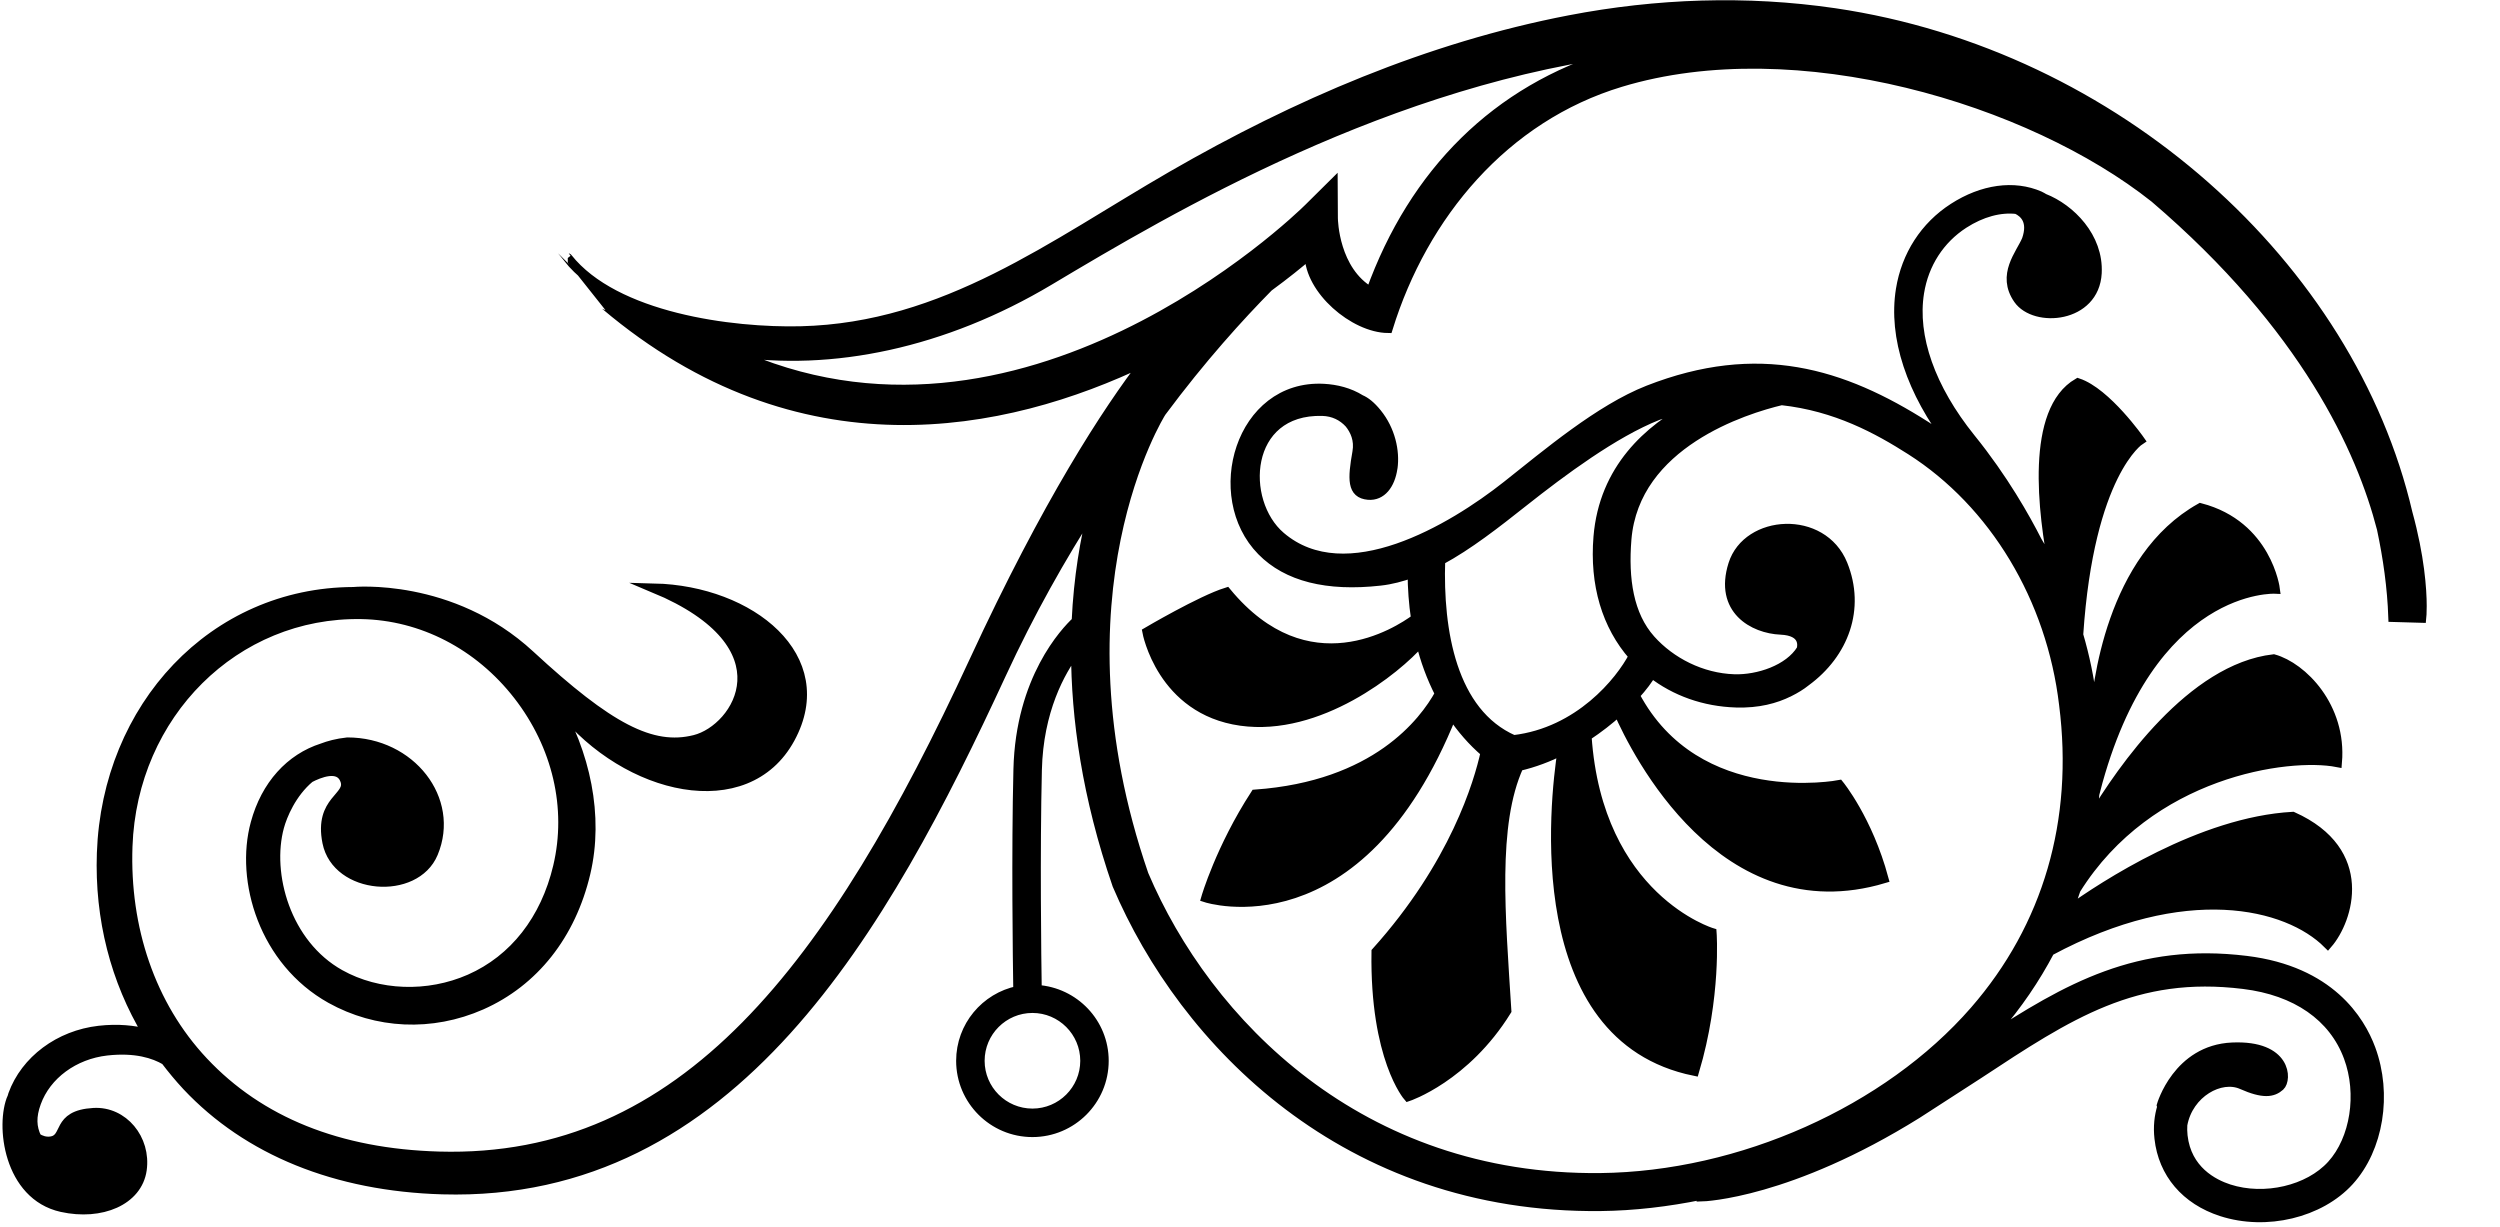
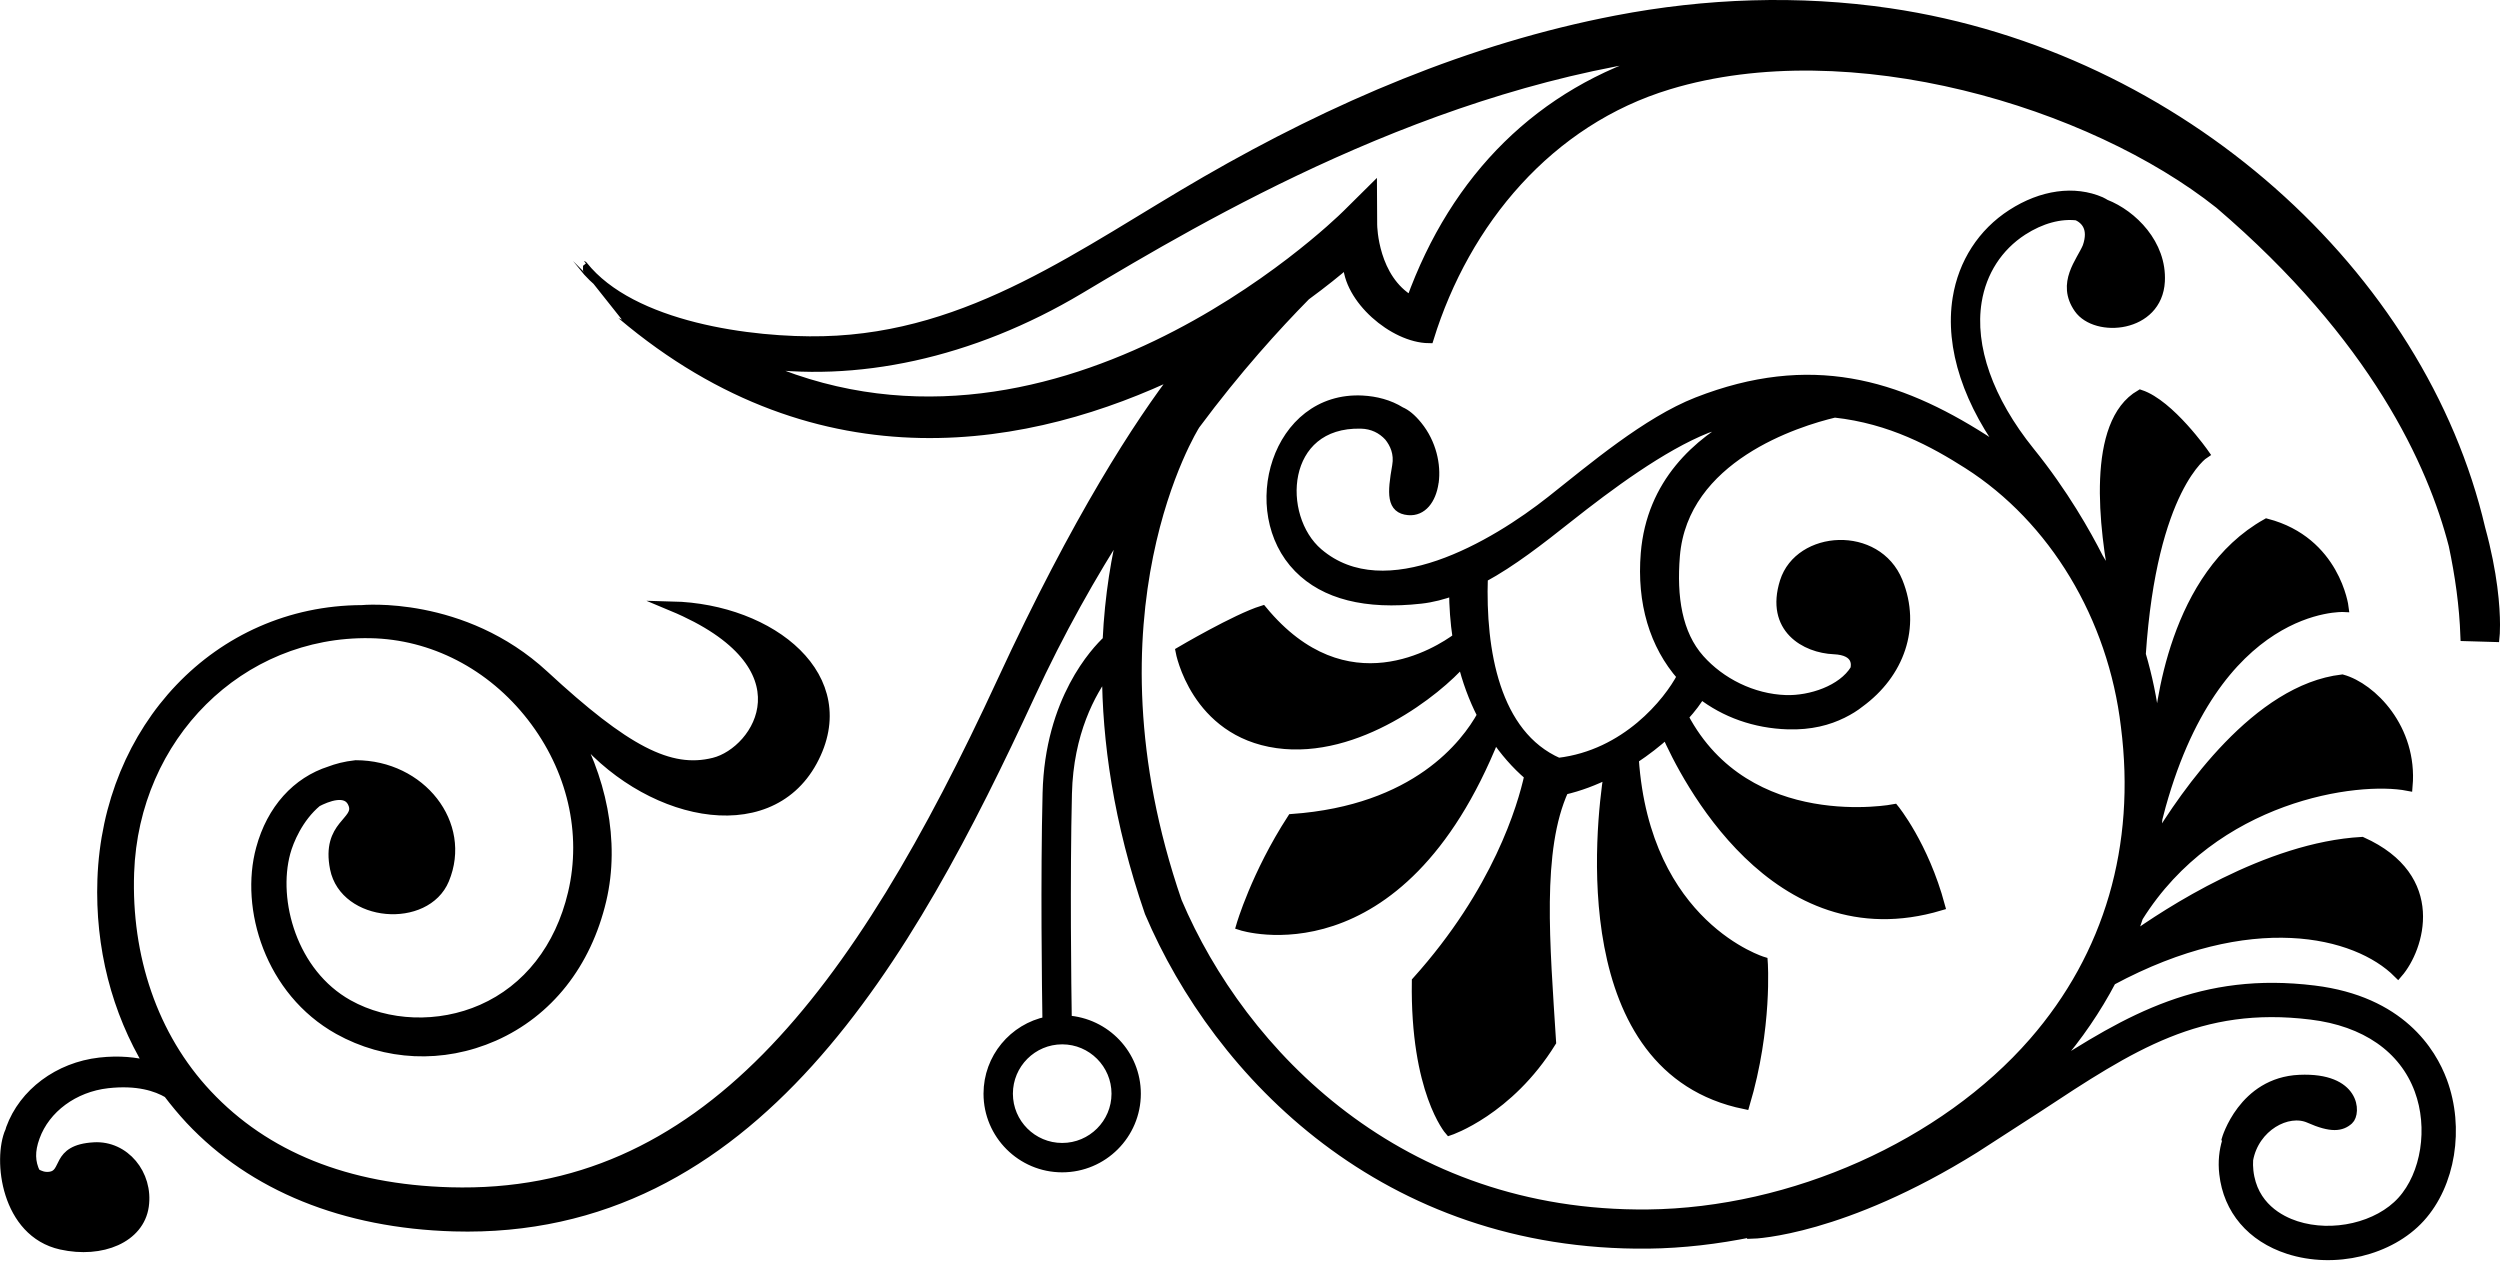
- <svg xmlns="http://www.w3.org/2000/svg" version="1.1" id="svg2" xml:space="preserve" width="141.693" height="69.493" viewBox="0 0 141.693 69.493">
+ <svg xmlns="http://www.w3.org/2000/svg" version="1.1" id="svg2" xml:space="preserve" width="137.402" height="69.263" viewBox="0 0 137.402 69.263">
  <defs id="defs6" />
-   <g id="g10" transform="matrix(1.333333,0,0,-1.333333,0,69.49333)">
+   <g id="g10" transform="matrix(1.333333,0,0,-1.333333,-0.1365863,69.47987)">
    <g id="g12" transform="translate(72,-19.878)">
      <g id="g14" transform="translate(-71.694,20.243)">
        <g id="g16">
          <g id="g18">
            <path d="M 5.953,7.822 C 5.393,7.966 4.721,8.045 3.907,7.953 2.211,7.761 0.772,6.688 0.241,5.222 0.228,5.185 0.222,5.147 0.209,5.11 c 0,0.003 0,0.005 -0.002,0.006 C -0.306,3.944 0.038,0.942 2.315,0.435 3.998,0.062 5.544,0.717 5.731,2.025 5.918,3.339 4.932,4.534 3.672,4.459 2.032,4.366 2.595,3.339 1.844,3.245 1.627,3.216 1.432,3.285 1.26,3.39 1.041,3.838 1.024,4.294 1.238,4.881 1.665,6.064 2.841,6.928 4.23,7.086 5.465,7.224 6.248,6.96 6.724,6.681 7.009,6.307 7.31,5.942 7.635,5.593 10.22,2.84 13.977,1.315 18.502,1.185 c 12.343,-0.352 18.762,11.103 23.76,21.915 1.208,2.616 2.544,4.978 3.894,7.077 -0.344,-1.35 -0.622,-2.965 -0.709,-4.829 -0.472,-0.442 -2.382,-2.451 -2.475,-6.294 -0.088,-3.536 -0.026,-8.131 -0.006,-9.41 -1.384,-0.285 -2.429,-1.512 -2.429,-2.982 0,-1.678 1.365,-3.042 3.043,-3.042 1.678,0 3.043,1.363 3.043,3.042 0,1.613 -1.261,2.923 -2.846,3.026 -0.021,1.31 -0.078,5.851 0.006,9.344 0.061,2.518 0.982,4.181 1.638,5.056 0.003,-2.846 0.462,-6.187 1.758,-9.949 C 50.019,7.457 56.906,0.36 67.736,0.475 69.154,0.491 70.588,0.661 72.002,0.95 l 0.003,-0.069 c 0.15,0.003 3.752,0.144 9.183,3.526 l 2.6,1.68 C 87.658,8.638 90.457,10.482 95.063,9.915 97.298,9.642 98.882,8.542 99.521,6.819 100.1,5.257 99.799,3.328 98.807,2.237 97.833,1.163 95.954,0.726 94.438,1.216 c -0.659,0.214 -1.79,0.792 -1.954,2.258 -0.019,0.168 -0.019,0.32 -0.011,0.466 0.248,1.365 1.621,2.109 2.515,1.71 0.914,-0.405 1.32,-0.339 1.624,-0.067 0.304,0.27 0.304,1.76 -2.029,1.658 -2.334,-0.101 -3.01,-2.47 -3.01,-2.47 l 0.019,-0.066 c -0.12,-0.394 -0.174,-0.838 -0.117,-1.341 0.165,-1.486 1.13,-2.619 2.65,-3.112 1.901,-0.616 4.186,-0.069 5.432,1.302 1.254,1.378 1.629,3.69 0.914,5.619 -0.45,1.213 -1.734,3.314 -5.285,3.75 -4.605,0.565 -7.589,-1.133 -11.101,-3.429 0.155,0.165 0.312,0.326 0.458,0.491 0.906,1.043 1.667,2.163 2.286,3.339 5.739,3.086 10.096,2.026 11.813,0.31 0.878,1.016 1.824,3.925 -1.488,5.413 -3.891,-0.216 -8.03,-2.93 -9.543,-4.016 0.117,0.299 0.226,0.603 0.325,0.91 3.125,5.002 9.026,5.808 11.111,5.405 0.203,2.368 -1.488,4.058 -2.704,4.397 -3.488,-0.403 -6.443,-4.656 -7.717,-6.781 0.054,0.406 0.096,0.818 0.123,1.232 0.006,-0.019 0.01,-0.046 0.016,-0.066 2.299,8.861 7.643,8.589 7.643,8.589 0,0 -0.338,2.707 -3.179,3.451 -3.805,-2.131 -4.413,-7.543 -4.51,-9.099 -0.026,0.293 -0.056,0.586 -0.093,0.883 -0.112,0.963 -0.309,1.904 -0.578,2.818 0.459,6.888 2.611,8.274 2.611,8.274 0,0 -1.419,2.029 -2.638,2.435 -2.024,-1.173 -1.528,-5.439 -1.005,-8.051 -0.222,0.453 -0.462,0.898 -0.723,1.326 -0.494,0.973 -1.432,2.65 -2.827,4.374 -1.707,2.12 -2.483,4.319 -2.182,6.189 0.198,1.23 0.869,2.266 1.883,2.923 0.76,0.49 1.55,0.701 2.254,0.618 0.334,-0.158 0.69,-0.507 0.419,-1.291 -0.253,-0.61 -1.085,-1.494 -0.355,-2.538 0.71,-1.014 3.246,-0.81 3.349,1.117 0.082,1.53 -1.134,2.744 -2.254,3.181 -0.062,0.032 -0.115,0.075 -0.181,0.101 -1.096,0.477 -2.434,0.291 -3.67,-0.506 -1.213,-0.781 -2.01,-2.016 -2.245,-3.472 -0.326,-2.026 0.446,-4.347 2.157,-6.57 -0.347,0.269 -0.701,0.528 -1.074,0.765 -3.57,2.274 -7.141,3.355 -11.808,1.53 -2.074,-0.813 -4.323,-2.722 -6.022,-4.066 -2.322,-1.835 -6.83,-4.526 -9.603,-2.157 -1.746,1.49 -1.557,5.41 1.77,5.323 0.47,-0.013 0.854,-0.202 1.146,-0.52 0.234,-0.291 0.424,-0.696 0.331,-1.219 -0.202,-1.149 -0.23,-1.765 0.474,-1.827 0.565,-0.05 0.938,0.446 1.04,1.131 0.01,0.01 0.006,0.016 0.006,0.024 0.098,0.71 -0.094,1.613 -0.674,2.328 -0.258,0.318 -0.488,0.496 -0.693,0.582 -0.482,0.302 -1.037,0.438 -1.574,0.467 -3.558,0.187 -4.922,-4.581 -2.635,-6.906 1.078,-1.098 2.773,-1.528 5.037,-1.275 0.466,0.051 0.918,0.173 1.365,0.333 0.006,-0.651 0.05,-1.301 0.147,-1.938 -0.778,-0.574 -4.595,-3.042 -8.04,1.126 -1.082,-0.336 -3.381,-1.69 -3.381,-1.69 0,0 0.608,-3.315 3.99,-3.787 3.302,-0.462 6.6,2.166 7.635,3.36 0.187,-0.77 0.456,-1.504 0.81,-2.195 -0.67,-1.216 -2.717,-3.912 -7.835,-4.277 -1.49,-2.301 -2.098,-4.397 -2.098,-4.397 0,0 6.506,-2.118 10.464,7.774 0.395,-0.584 0.856,-1.125 1.411,-1.598 -0.28,-1.277 -1.302,-4.766 -4.638,-8.477 -0.067,-4.531 1.354,-6.154 1.354,-6.154 0,0 2.435,0.81 4.194,3.65 -0.254,4.056 -0.606,7.917 0.518,10.392 0.648,0.149 1.266,0.387 1.843,0.675 -0.339,-2.198 -1.478,-12.191 5.621,-13.635 0.946,3.179 0.742,5.885 0.742,5.885 0,0 -4.85,1.456 -5.315,8.355 0.499,0.33 0.949,0.682 1.338,1.034 0.754,-1.714 4.45,-9.127 11.283,-7.088 -0.675,2.501 -1.893,3.989 -1.893,3.989 0,0 -6.053,-1.173 -8.683,3.8 0.331,0.363 0.573,0.69 0.712,0.942 0.994,-0.773 2.234,-1.218 3.589,-1.259 0.939,-0.029 1.672,0.17 2.251,0.459 0.002,0 0.002,0 0.003,0 0.267,0.134 0.506,0.28 0.704,0.44 1.635,1.194 2.336,3.109 1.576,4.987 -0.862,2.13 -4.059,1.926 -4.667,0 -0.608,-1.928 0.862,-2.741 2.03,-2.79 1.016,-0.046 0.915,-0.666 0.872,-0.826 -0.525,-0.856 -1.838,-1.288 -2.851,-1.256 -1.389,0.045 -2.698,0.718 -3.552,1.675 -0.93,1.042 -1.155,2.57 -1.018,4.262 0.334,4.075 5.034,5.535 6.579,5.901 2.323,-0.253 4.094,-1.226 5.493,-2.117 3.541,-2.258 5.974,-6.298 6.506,-10.813 C 88.049,16.862 86.738,12.363 83.625,8.789 79.924,4.541 73.682,1.755 67.722,1.691 57.495,1.584 50.984,8.297 48.317,14.573 c -4.104,11.923 0.698,19.588 0.747,19.663 1.709,2.301 3.328,4.078 4.554,5.322 0.714,0.522 1.301,0.997 1.733,1.37 0,-1.491 1.894,-3.114 3.346,-3.13 1.493,4.826 4.947,8.968 9.888,10.459 7.483,2.264 17.426,-0.731 22.695,-4.918 6.429,-5.493 8.789,-10.722 9.651,-14.063 0.262,-1.234 0.44,-2.486 0.485,-3.76 l 1.214,-0.035 c 0.005,0.046 0.019,0.221 0.019,0.512 0,0.702 -0.094,2.099 -0.606,3.958 C 99.602,40.423 89.67,49.442 77.673,51.209 73.929,51.757 70.12,51.621 66.415,50.908 60.423,49.756 54.786,47.328 49.52,44.29 44.445,41.36 39.874,37.836 33.738,37.687 30.802,37.615 25.837,38.258 23.829,40.789 c 0.002,0 1.603,-2.019 1.603,-2.019 8.256,-6.978 16.928,-5.25 22.959,-2.352 C 46.746,34.282 44.213,30.395 41.099,23.662 35.102,10.686 28.787,2.307 18.352,2.605 14.099,2.725 10.731,4.081 8.339,6.632 6.091,9.026 5.004,12.318 5.126,15.774 c 0.198,5.626 4.56,9.959 9.933,9.864 2.566,-0.046 4.992,-1.299 6.656,-3.44 1.662,-2.141 2.28,-4.79 1.691,-7.277 -0.533,-2.253 -1.861,-3.949 -3.741,-4.778 -1.779,-0.784 -3.894,-0.709 -5.517,0.198 -2.302,1.286 -3.123,4.269 -2.579,6.266 0.128,0.474 0.517,1.43 1.293,2.078 0.378,0.197 1.259,0.574 1.496,-0.101 0.259,-0.73 -1.122,-0.822 -0.76,-2.637 0.406,-2.03 3.755,-2.285 4.515,-0.458 0.954,2.288 -0.963,4.72 -3.651,4.72 C 14.009,20.16 13.665,20.062 13.397,19.96 12.033,19.525 10.989,18.387 10.549,16.76 9.883,14.318 10.907,10.89 13.75,9.301 15.699,8.216 18.033,8.094 20.157,9.029 c 2.235,0.989 3.813,2.979 4.434,5.613 0.571,2.421 0,5.107 -1.344,7.354 0.098,-0.12 0.197,-0.24 0.296,-0.366 2.79,-3.499 7.886,-4.675 9.741,-1.267 1.875,3.448 -1.675,6.291 -5.784,6.392 5.835,-2.435 3.552,-5.987 1.725,-6.442 -1.827,-0.458 -3.653,0.506 -7.002,3.602 -3.347,3.094 -7.507,2.688 -7.507,2.688 C 8.764,26.581 4.23,21.722 4.011,15.491 3.913,12.704 4.596,10.07 5.953,7.822 Z m 24.85,28.989 c 4.234,-0.658 9.031,0.35 13.496,3.016 5.07,3.026 14.485,8.616 25.004,9.826 -0.354,-0.083 -0.725,-0.125 -1.07,-0.23 -4.91,-1.482 -8.435,-4.968 -10.274,-10.069 -1.546,0.899 -1.594,3.029 -1.594,3.13 l -0.008,1.451 -1.03,-1.021 C 54.779,42.367 43.096,31.101 30.803,36.812 Z m 40.829,-2.32 c -1.853,-0.971 -3.765,-2.663 -4.003,-5.557 -0.166,-2.021 0.354,-3.774 1.496,-5.069 -0.558,-1.072 -2.307,-3.23 -5.091,-3.558 -2.624,1.154 -3.206,4.632 -3.107,7.627 1.187,0.642 2.341,1.544 3.533,2.488 1.629,1.288 3.834,2.931 5.704,3.671 0.51,0.17 0.994,0.294 1.469,0.398 z M 43.581,8.896 c 1.23,0 2.232,-1.002 2.232,-2.234 0,-1.23 -1.002,-2.23 -2.232,-2.23 -1.232,0 -2.232,1 -2.232,2.23 0,1.232 1,2.234 2.232,2.234 z" style="fill:#000000;fill-opacity:1;fill-rule:nonzero;stroke:#000000;stroke-width:0.399;stroke-linecap:butt;stroke-linejoin:miter;stroke-miterlimit:10;stroke-dasharray:none;stroke-opacity:1" id="path20" />
          </g>
        </g>
      </g>
    </g>
  </g>
</svg>
